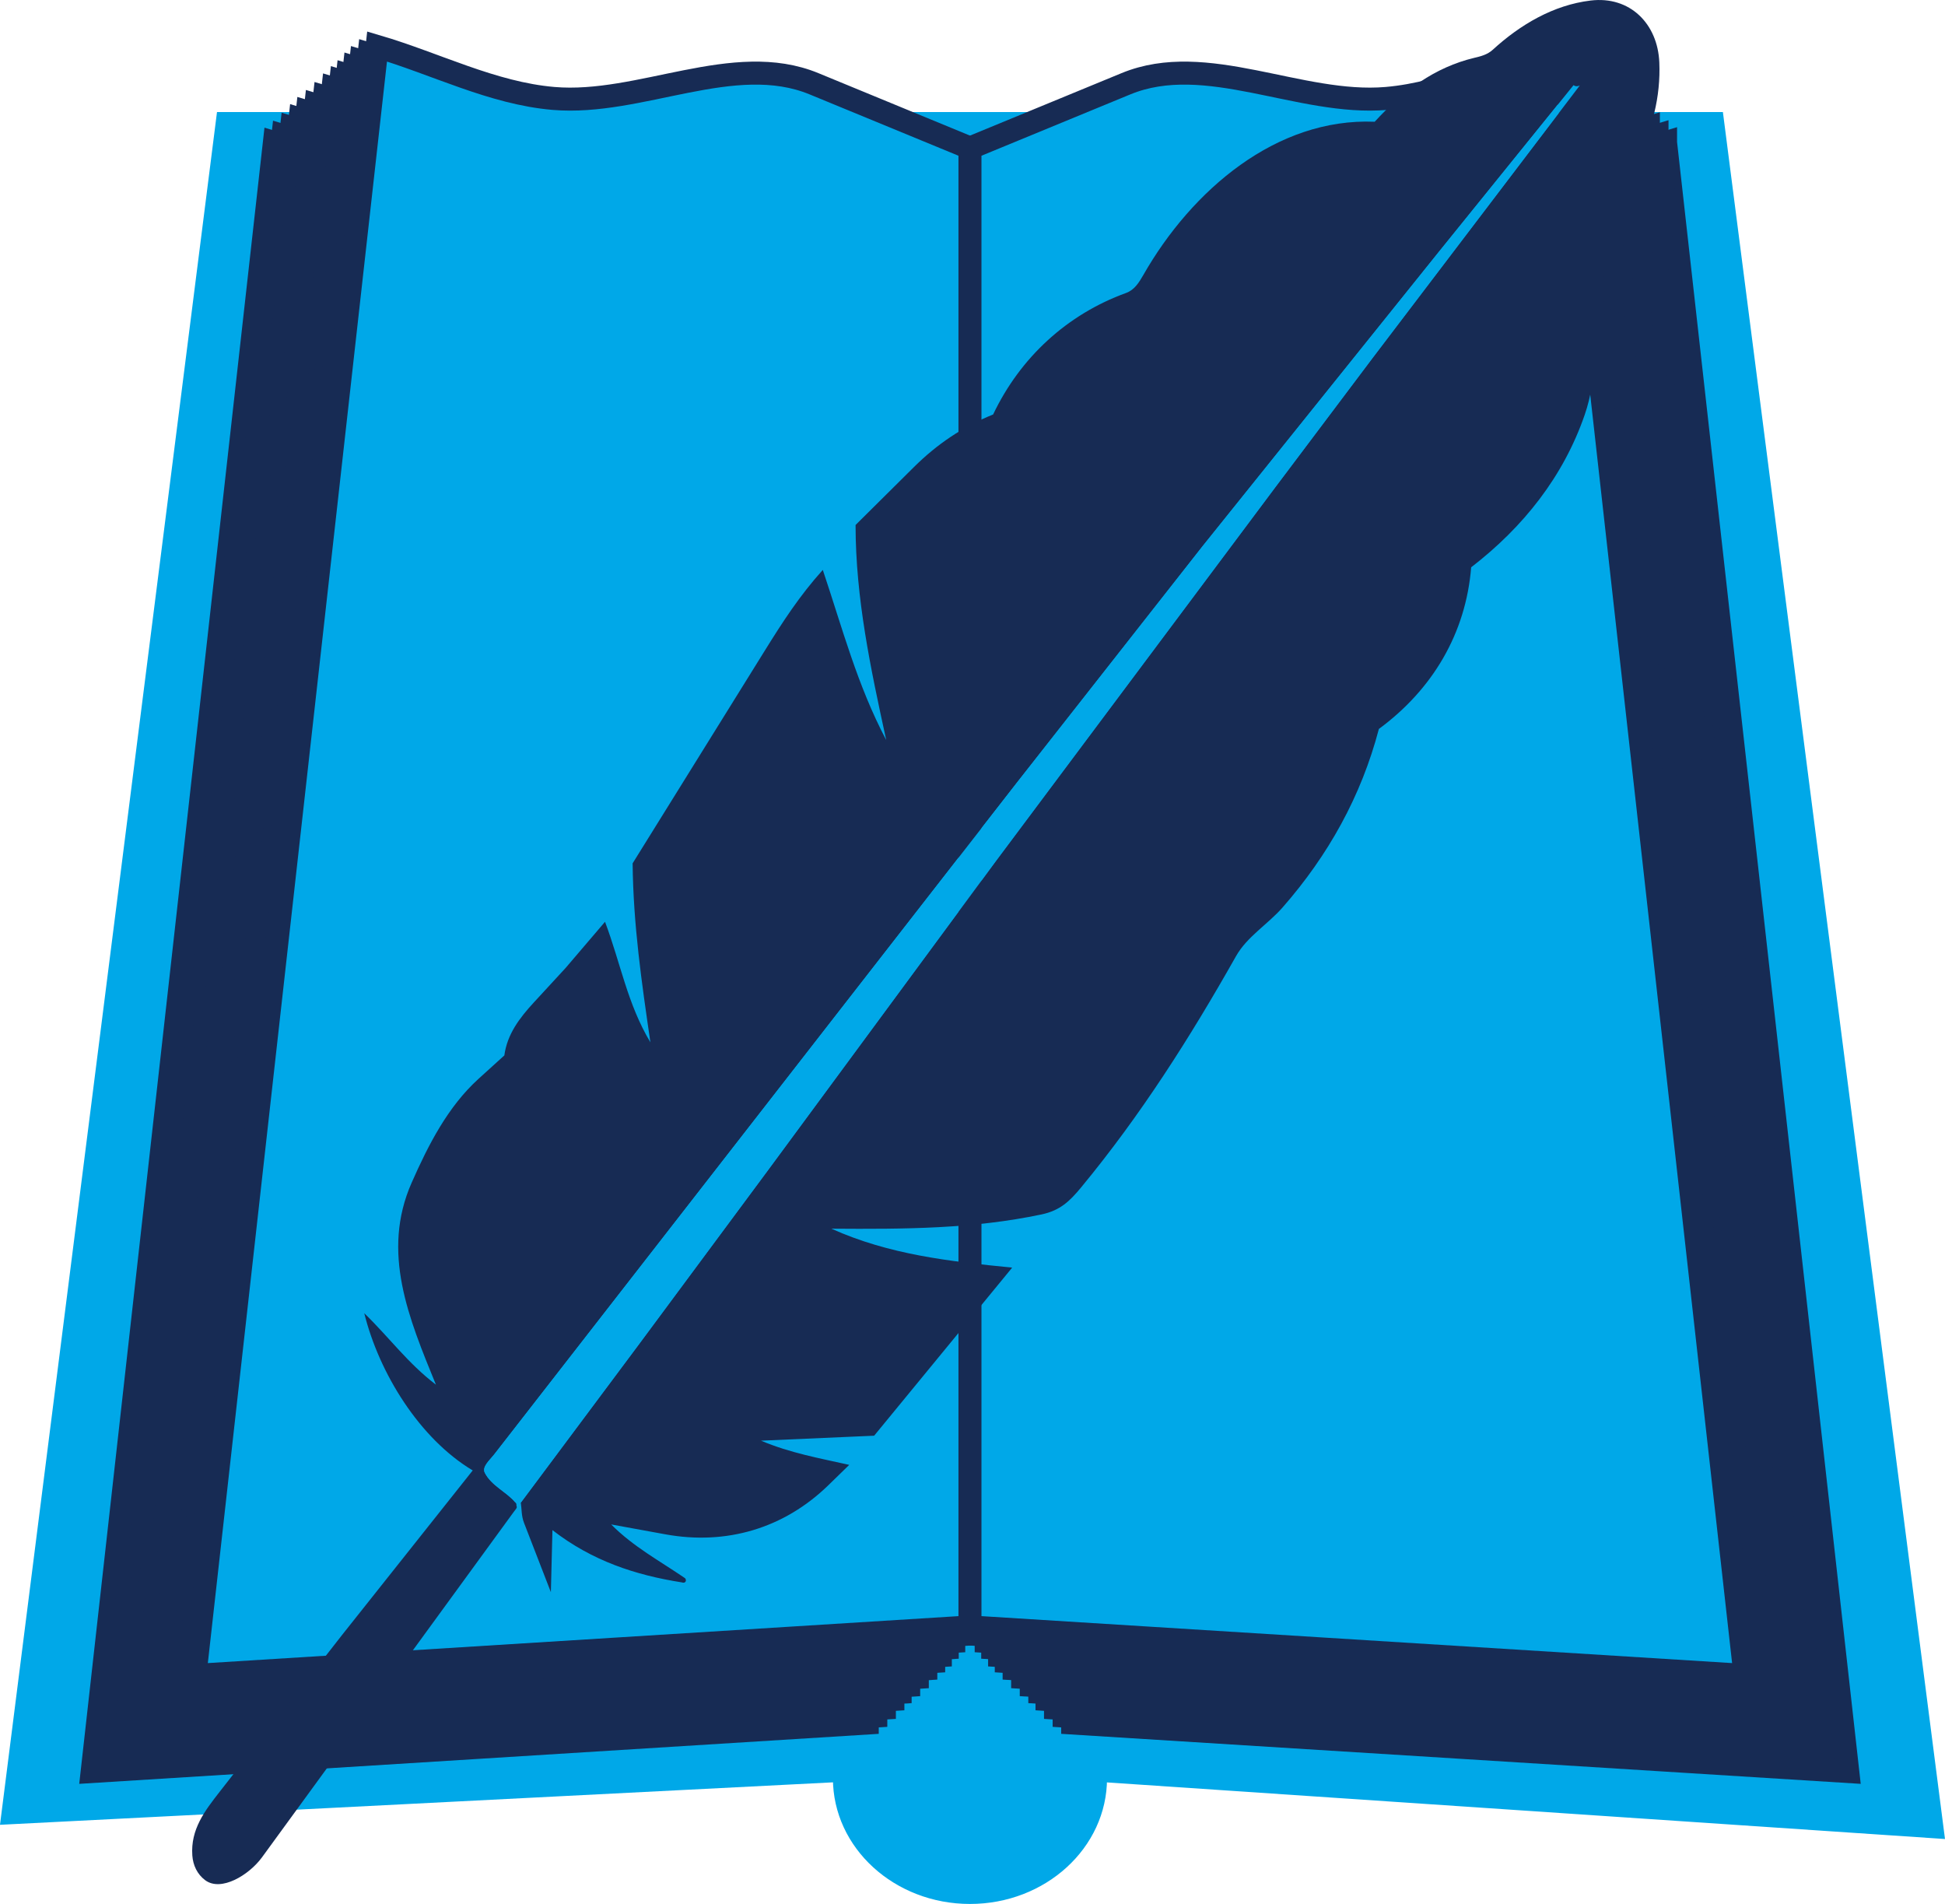
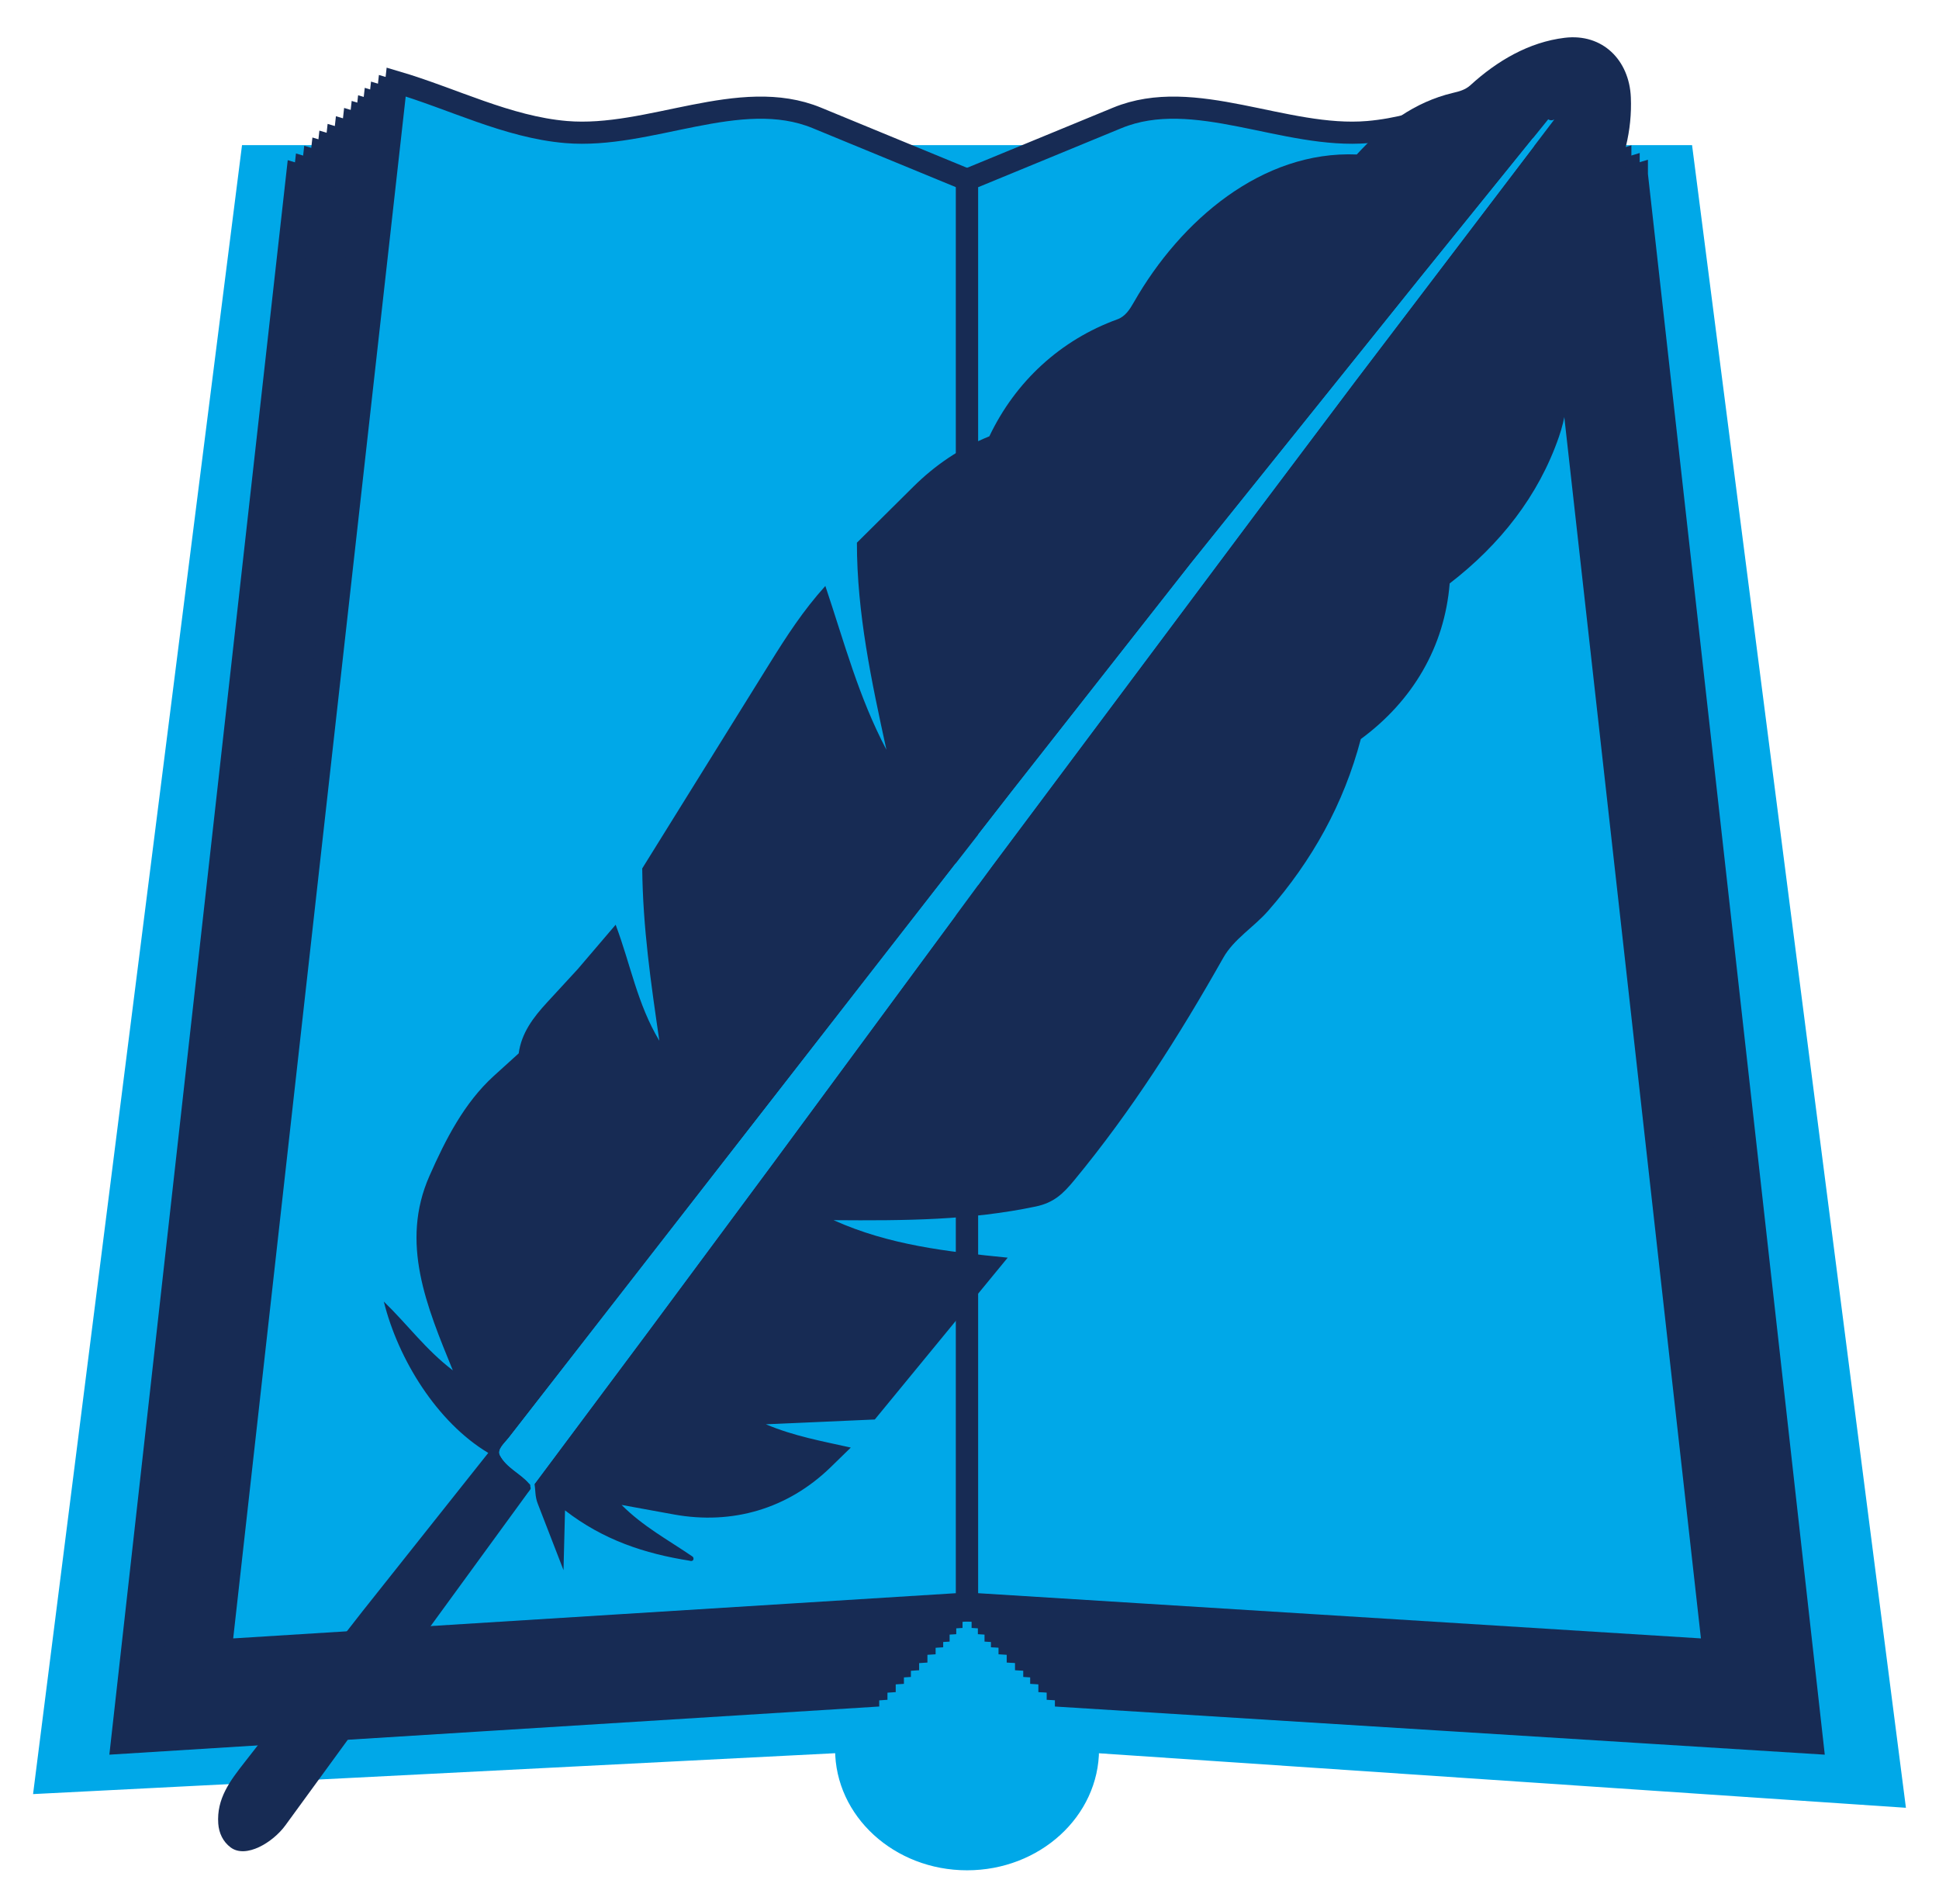
- <svg xmlns="http://www.w3.org/2000/svg" id="Camada_1" data-name="Camada 1" viewBox="0 0 507.48 496.71">
+ <svg xmlns="http://www.w3.org/2000/svg" id="Camada_1" data-name="Camada 1" viewBox="-8.96 -10.10 525.40 515.91">
  <defs>
    <style>
      .cls-1, .cls-2, .cls-3 {
        fill: #00a8e8;
      }

      .cls-4 {
        fill: #172b54;
      }

      .cls-2 {
        stroke: #172b54;
        stroke-width: 6px;
      }

      .cls-2, .cls-3 {
        fill-rule: evenodd;
        stroke-miterlimit: 22.93;
      }

      .cls-3 {
        stroke: #00a8e8;
        stroke-width: 2px;
      }
    </style>
  </defs>
  <path class="cls-3" d="M287.84,463.93h0c0,17.55-15.56,31.78-34.76,31.78s-34.76-14.23-34.76-31.78h0S1.14,475,1.14,475L57.5,30.23h391.15l57.68,448.46-218.5-14.76Z" />
  <g>
    <g>
      <path class="cls-2" d="M71.59,37.19c15.34,4.52,30.09,12.2,46.02,13.56,22.61,1.93,47.06-12.45,67.97-3.83l40.7,16.77v385.82l-202.23,12.65L71.59,37.19Z" />
      <path class="cls-2" d="M73.82,35.37c15.34,4.52,30.09,12.2,46.02,13.56,22.61,1.93,47.06-12.45,67.97-3.83l40.7,16.77v385.82l-202.23,12.65L73.82,35.37Z" />
      <path class="cls-2" d="M76.06,33.29c15.34,4.52,30.09,12.2,46.02,13.56,22.61,1.93,47.06-12.45,67.97-3.83l40.7,16.77v385.82l-202.23,12.65L76.06,33.29Z" />
      <path class="cls-2" d="M78.28,31.05c15.34,4.52,30.09,12.2,46.02,13.56,22.61,1.93,47.06-12.45,67.97-3.83l40.7,16.77v385.82l-202.23,12.65L78.28,31.05Z" />
      <path class="cls-2" d="M80.17,29.18c15.34,4.52,30.09,12.2,46.02,13.56,22.61,1.93,47.06-12.45,67.97-3.83l40.7,16.77v385.82l-202.23,12.65L80.17,29.18Z" />
      <path class="cls-2" d="M82.4,27.36c15.34,4.52,30.09,12.2,46.02,13.56,22.61,1.93,47.06-12.45,67.97-3.83l40.7,16.77v385.82l-202.23,12.65L82.4,27.36Z" />
      <path class="cls-2" d="M84.65,25.28c15.34,4.52,30.09,12.2,46.02,13.56,22.61,1.93,47.06-12.45,67.97-3.83l40.7,16.77v385.82l-202.23,12.65L84.65,25.28Z" />
      <path class="cls-2" d="M86.87,23.04c15.34,4.52,30.09,12.2,46.02,13.56,22.61,1.93,47.06-12.45,67.97-3.83l40.7,16.77v385.82l-202.23,12.65L86.87,23.04Z" />
      <path class="cls-2" d="M88.92,21.14c15.34,4.52,30.09,12.2,46.02,13.56,22.61,1.93,47.06-12.45,67.97-3.83l40.7,16.77v385.82l-202.23,12.65L88.92,21.14Z" />
      <path class="cls-2" d="M90.66,19.6c15.34,4.52,30.09,12.2,46.02,13.56,22.61,1.93,47.06-12.45,67.97-3.83l40.7,16.77v385.82l-202.23,12.65L90.66,19.6Z" />
      <path class="cls-2" d="M92.46,17.59c15.34,4.52,30.09,12.2,46.02,13.56,22.61,1.93,47.06-12.45,67.97-3.83l40.7,16.77v385.82l-202.23,12.65L92.46,17.59Z" />
      <path class="cls-2" d="M94.16,15.9c15.34,4.52,30.09,12.2,46.02,13.56,22.61,1.93,47.06-12.45,67.97-3.83l40.7,16.77v385.82l-202.23,12.65L94.16,15.9Z" />
      <path class="cls-2" d="M96.3,14.1c15.34,4.52,30.09,12.2,46.02,13.56,22.61,1.93,47.06-12.45,67.97-3.83l40.7,16.77v385.82l-202.23,12.65L96.3,14.1Z" />
      <path class="cls-2" d="M98.39,12.12c15.34,4.52,30.09,12.2,46.02,13.56,22.61,1.93,47.06-12.45,67.97-3.83l40.7,16.77v385.82l-202.23,12.65L98.39,12.12Z" />
    </g>
    <g>
      <path class="cls-2" d="M434.57,37.19c-15.34,4.52-30.09,12.2-46.02,13.56-22.61,1.93-47.06-12.45-67.97-3.83l-40.7,16.77v385.82l202.23,12.65-47.54-424.96Z" />
      <path class="cls-2" d="M432.34,35.37c-15.34,4.52-30.09,12.2-46.02,13.56-22.61,1.93-47.06-12.45-67.97-3.83l-40.7,16.77v385.82l202.23,12.65-47.54-424.96Z" />
      <path class="cls-2" d="M430.09,33.29c-15.34,4.52-30.09,12.2-46.02,13.56-22.61,1.93-47.06-12.45-67.97-3.83l-40.7,16.77v385.82l202.23,12.65-47.54-424.96Z" />
      <path class="cls-2" d="M427.87,31.05c-15.34,4.52-30.09,12.2-46.02,13.56-22.61,1.93-47.06-12.45-67.97-3.83l-40.7,16.77v385.82l202.23,12.65L427.87,31.05Z" />
      <path class="cls-2" d="M425.99,29.18c-15.34,4.52-30.09,12.2-46.02,13.56-22.61,1.93-47.06-12.45-67.97-3.83l-40.7,16.77v385.82l202.23,12.65L425.99,29.18Z" />
      <path class="cls-2" d="M423.76,27.36c-15.34,4.52-30.09,12.2-46.02,13.56-22.61,1.93-47.06-12.45-67.97-3.83l-40.7,16.77v385.82l202.23,12.65L423.76,27.36Z" />
      <path class="cls-2" d="M421.51,25.28c-15.34,4.52-30.09,12.2-46.02,13.56-22.61,1.93-47.06-12.45-67.97-3.83l-40.7,16.77v385.82l202.23,12.65L421.51,25.28Z" />
      <path class="cls-2" d="M419.29,23.04c-15.34,4.52-30.09,12.2-46.02,13.56-22.61,1.93-47.06-12.45-67.97-3.83l-40.7,16.77v385.82l202.23,12.65L419.29,23.04Z" />
      <path class="cls-2" d="M417.24,21.14c-15.34,4.52-30.09,12.2-46.02,13.56-22.61,1.93-47.06-12.45-67.97-3.83l-40.7,16.77v385.82l202.23,12.65L417.24,21.14Z" />
      <path class="cls-2" d="M415.5,19.6c-15.34,4.52-30.09,12.2-46.02,13.56-22.61,1.93-47.06-12.45-67.97-3.83l-40.7,16.77v385.82l202.23,12.65L415.5,19.6Z" />
      <path class="cls-2" d="M413.7,17.59c-15.34,4.52-30.09,12.2-46.02,13.56-22.61,1.93-47.06-12.45-67.97-3.83l-40.7,16.77v385.82l202.23,12.65L413.7,17.59Z" />
      <path class="cls-2" d="M412,15.9c-15.34,4.52-30.09,12.2-46.02,13.56-22.61,1.93-47.06-12.45-67.97-3.83l-40.7,16.77v385.82l202.23,12.65L412,15.9Z" />
      <path class="cls-2" d="M409.86,14.1c-15.34,4.52-30.09,12.2-46.02,13.56-22.61,1.93-47.06-12.45-67.97-3.83l-40.7,16.77v385.82l202.23,12.65L409.86,14.1Z" />
      <path class="cls-2" d="M407.77,12.12c-15.34,4.52-30.09,12.2-46.02,13.56-22.61,1.93-47.06-12.45-67.97-3.83l-40.7,16.77v385.82l202.23,12.65L407.77,12.12Z" />
    </g>
  </g>
  <path class="cls-4" d="M135.88,392.01l30.6-41.01,33.89-45.71,59.59-80.83,72.69-97.23,25.55-33.95,54-71.02c-.76.39-1.28.22-1.65-.05l-35.02,43.34-61.79,76.97-48.41,61.64-40.68,52.26-95.78,123.1c-1.1,1.41-3.18,3.14-2.38,4.7,1.76,3.41,5.66,4.99,7.9,7.66.55.53.27.76.37.97.25.53-.15.8-.68,1.53l-65.72,90.16c-3.35,4.6-10.68,9.09-14.84,5.96-2.06-1.55-3.15-3.86-3.34-6.43-.48-6.79,3.2-11.6,7.16-16.66l31.86-40.81,34.14-42.99c-13.89-8.31-24.42-25.38-28.3-41.02,6.65,6.46,11.29,12.98,18.7,18.65-7.08-17.34-14.35-34.54-6.33-52.7,4.35-9.86,9.43-19.81,17.43-27.08l6.75-6.12c.75-5.56,3.98-9.78,7.7-13.82l8.29-9,10.28-12.04c4.13,11.02,5.83,21.39,11.84,31.45-2.29-15.71-4.47-30.63-4.64-46.7l34.53-55.56c4.6-7.4,9.07-14.32,15.09-20.99,5.19,15.46,8.99,30.05,16.55,44.39-4.06-18.63-7.99-36.97-8-56.11l15.25-15.13c5.96-5.91,12.65-10.47,20.64-13.7,7.06-14.84,19.28-26.11,34.69-31.7,2.16-.78,3.36-2.69,4.49-4.67,12.67-22.2,34.75-41.07,60.38-40,7.35-8.02,15.63-14.21,26.06-16.69,1.67-.39,3.35-.82,4.73-2.08,7.19-6.57,15.83-11.68,25.55-12.85,10.26-1.24,17.5,6.06,17.92,16.13.38,8.93-1.84,17.71-6.13,25.64-2.42,4.47-2.79,8.61-3.07,13.4-.49,8.48-4.69,15.81-9.11,23.31,1.65,9.95,2.18,19.92-1.16,29.6-5.54,16.07-15.99,29.28-29.62,39.78-1.39,17.25-10.07,31.86-24.08,42.17-4.6,17.53-13.19,32.95-25.11,46.55-3.93,4.48-9.28,7.62-12.16,12.72-12.03,21.3-24.85,41.48-40.39,60.3-3.05,3.7-5.54,6.06-10.38,7.09-17.78,3.74-35.39,3.86-54.81,3.71,15.05,6.78,30.77,8.53,47.17,10.16l-36.01,43.85-29.52,1.3c7.64,3.22,15.15,4.55,23.02,6.31l-5.45,5.31c-11.56,11.25-26.61,15.71-42.52,12.81l-14.15-2.58c5.89,5.9,12.6,9.45,19.3,14.04.51.68,0,1.41-.85,1.08-12.09-1.9-23.39-5.59-33.77-13.64l-.41,16.19-7-18.07c-.73-1.87-.58-3.62-.85-5.29h0Z" />
  <path class="cls-1" d="M135.88,392.01c-.55-.13-1.33.06-1.48-.12-2.24-2.67-6.14-4.25-7.9-7.66-.8-1.56,1.28-3.29,2.38-4.7l95.78-123.1,40.68-52.26,48.41-61.64,61.79-76.97,35.02-43.34c.37.27.89.44,1.65.05l-54,71.02-25.55,33.95-72.69,97.23-59.59,80.83-33.89,45.71-30.6,41.01h0Z" />
</svg>
